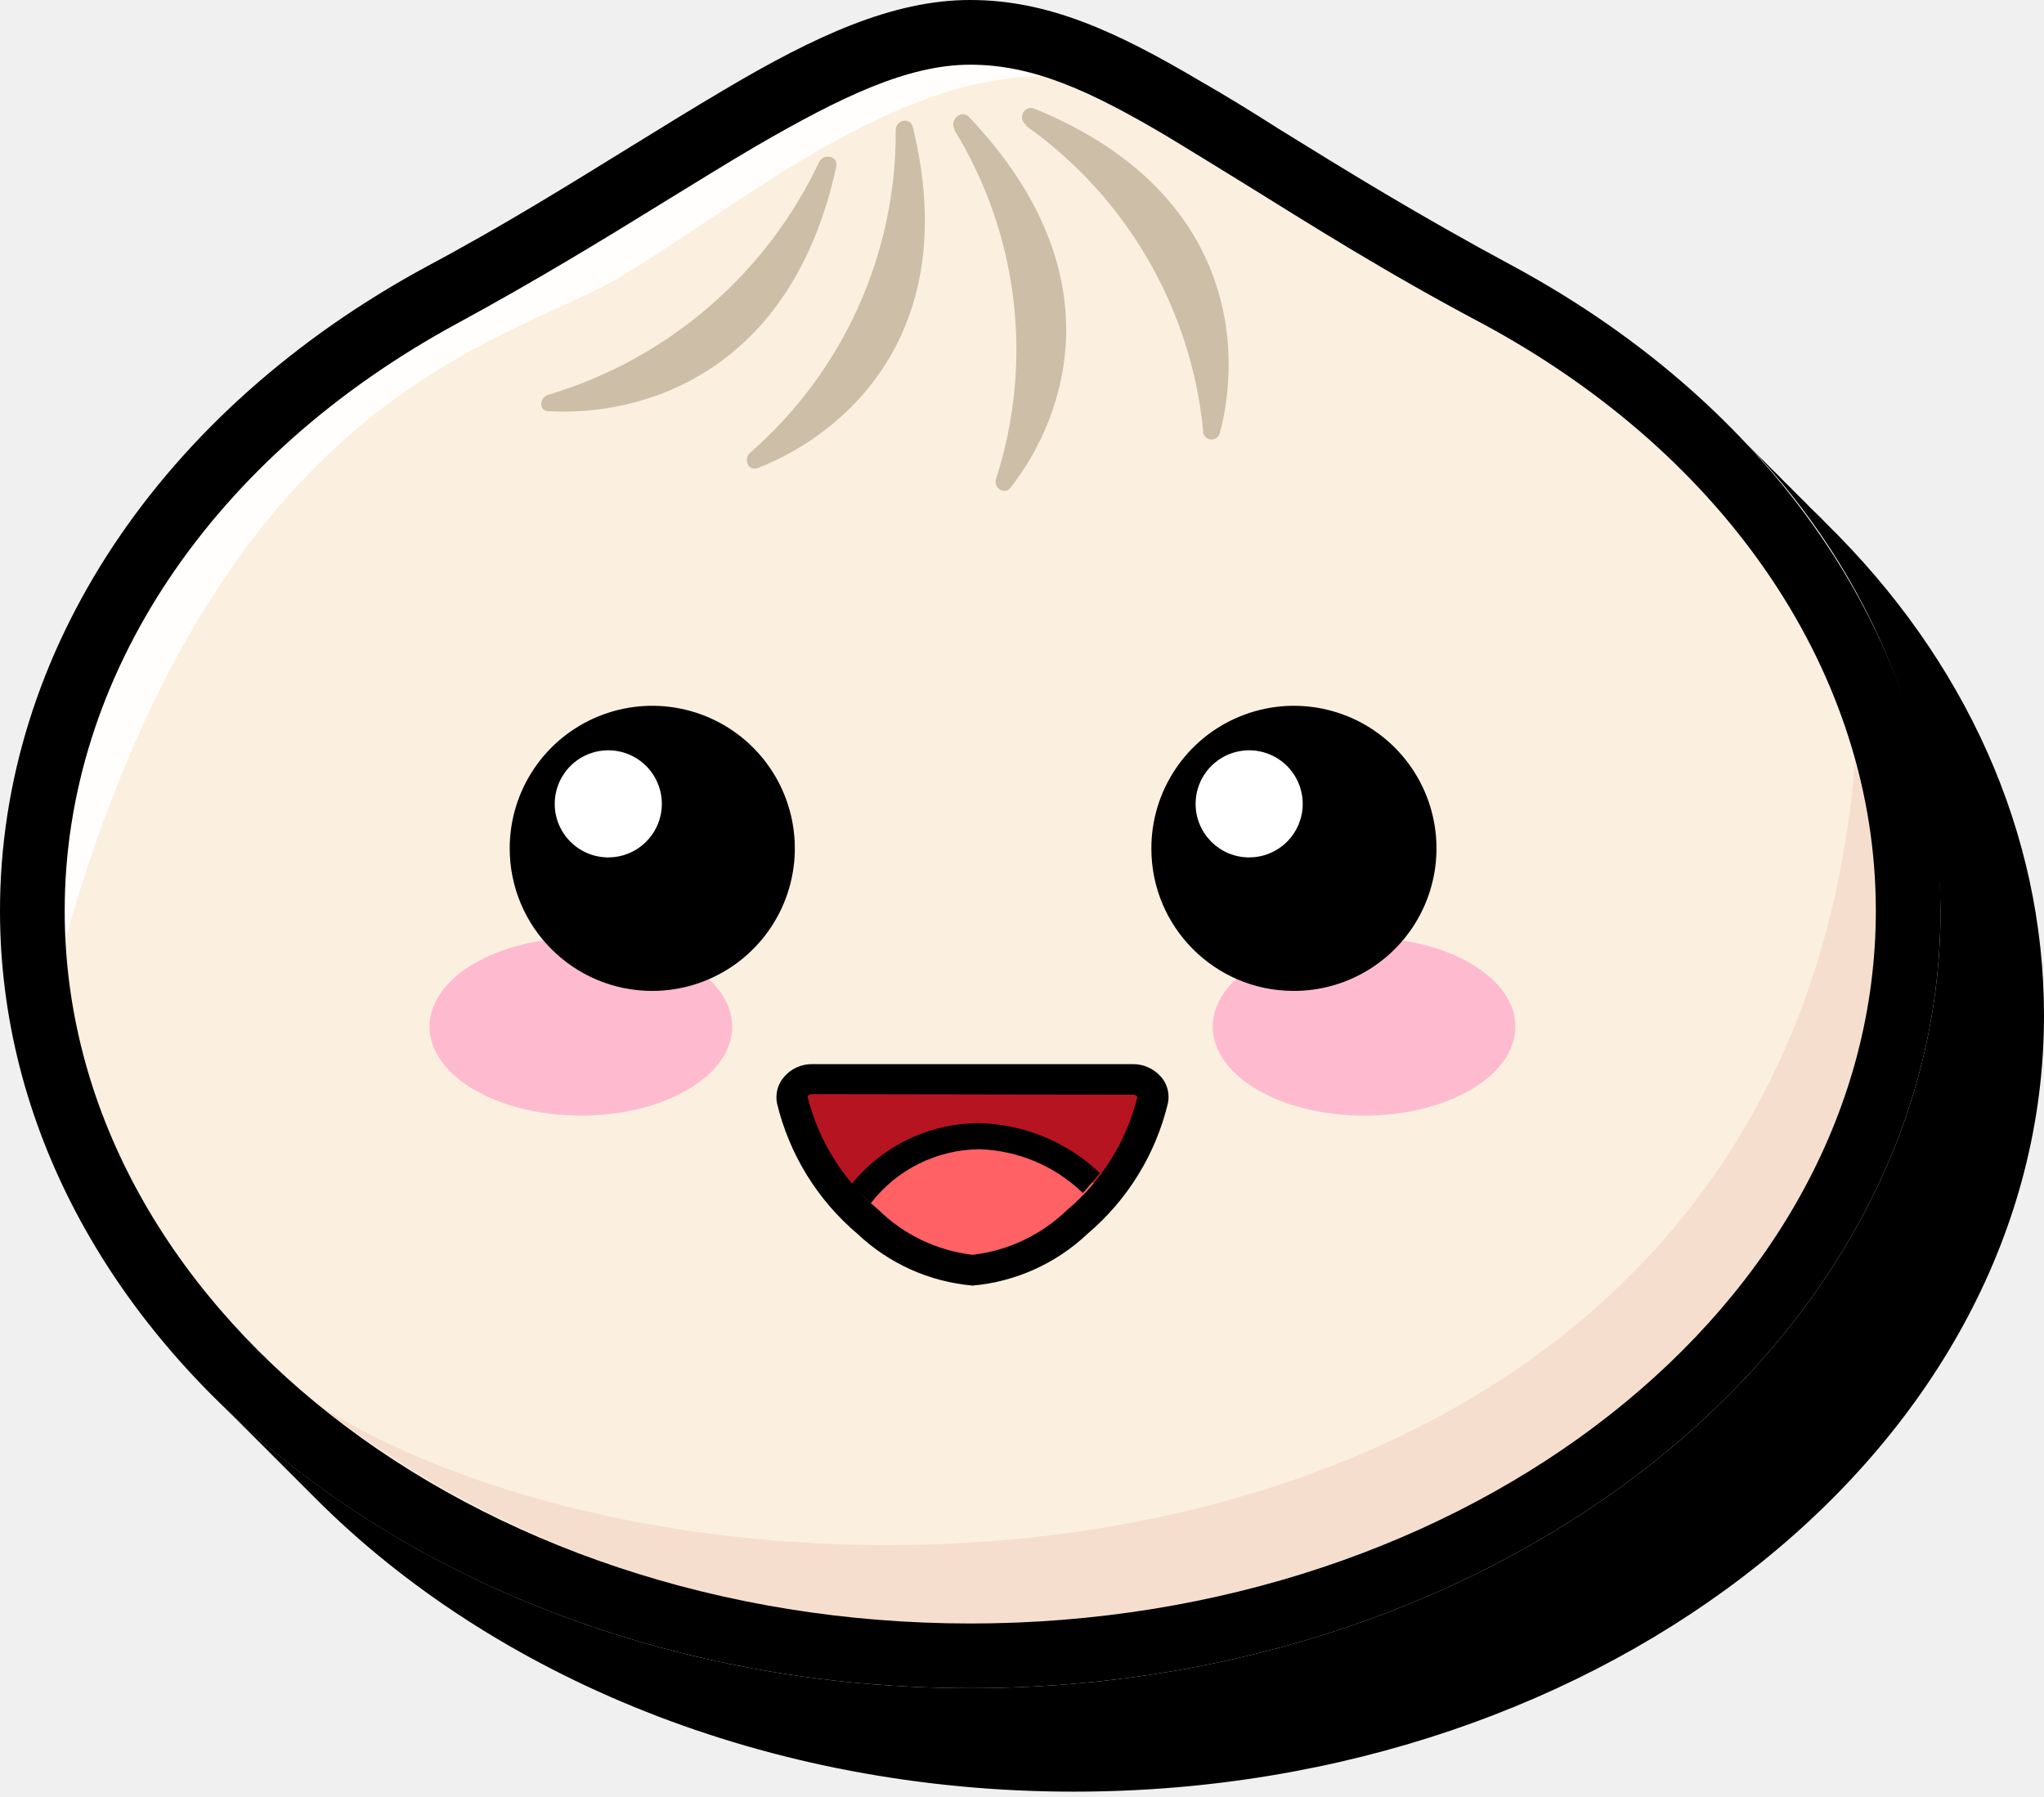
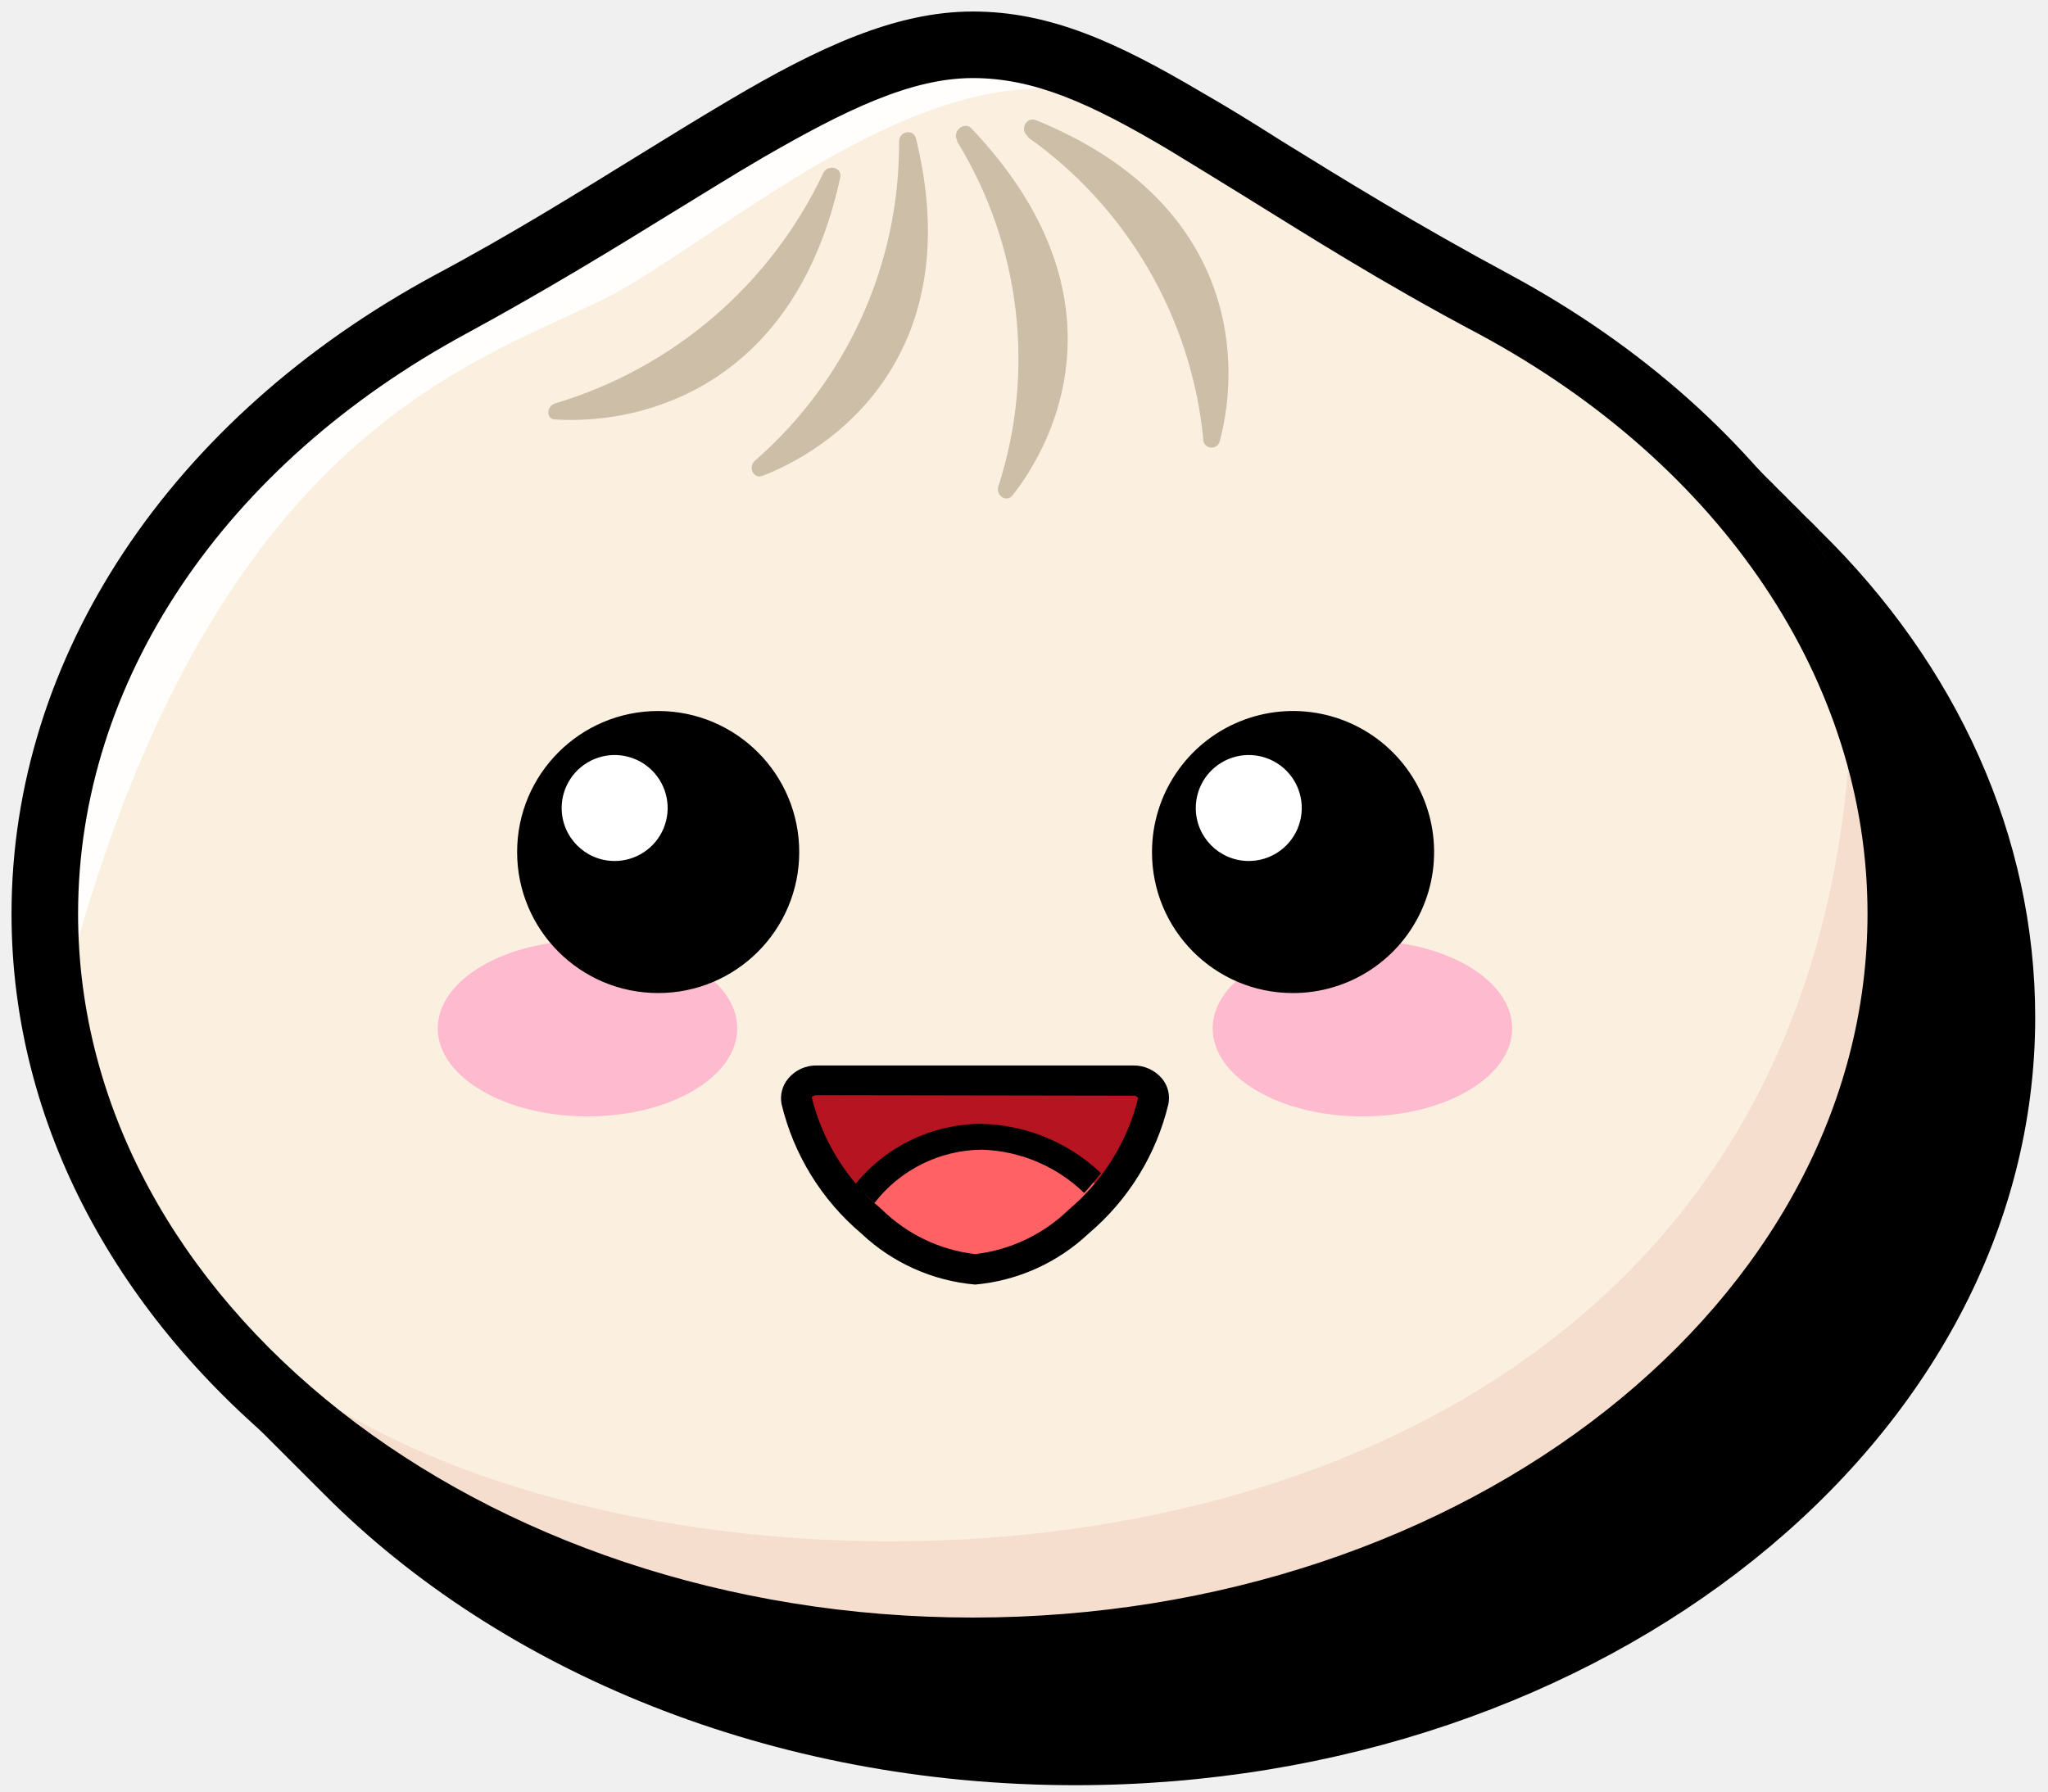
- <svg xmlns="http://www.w3.org/2000/svg" id="https://argxs.com" width="256px" height="225px" viewBox="0 0 256 225" version="1.1" preserveAspectRatio="xMidYMid">
-   <g>
-     <path d="M228.747,65.588 C228.229,65.037 227.678,64.486 227.127,63.968 C226.576,63.449 226.058,62.866 225.507,62.347 C224.956,61.829 224.437,61.246 223.887,60.727 C223.336,60.209 222.817,59.625 222.266,59.107 C221.715,58.588 221.197,58.005 220.646,57.487 C220.095,56.968 219.577,56.385 219.026,55.866 C218.475,55.348 217.956,54.765 217.406,54.246 C233.479,70.043 242.687,91.532 243.038,114.066 C243.038,167.761 188.533,211.443 121.519,211.443 C83.994,211.443 50.422,197.736 28.095,176.251 L29.715,177.871 L31.336,179.492 L32.956,181.112 L34.576,182.732 L36.196,184.352 L37.817,185.973 L39.437,187.593 C61.732,209.985 96.049,224.405 134.481,224.405 C201.495,224.405 256,180.723 256,127.19 C256,104.312 246.149,82.633 228.747,65.588 Z" fill="#000" />
-     <g>
-       <path d="M234.937,114.066 C234.937,163.354 184.158,203.309 121.519,203.309 C58.88,203.309 8.101,163.354 8.101,114.066 C8.101,83.508 27.544,56.514 57.422,40.506 C87.299,24.498 105.9,8.101 121.519,8.101 C137.138,8.101 150.489,21.485 185.616,40.506 C215.494,56.514 234.937,83.508 234.937,114.066 Z" fill="#FBF0DF" />
-       <path d="M234.937,114.066 C234.921,107.734 234.049,101.434 232.344,95.336 C223.498,203.245 91.868,208.429 40.117,176.154 C63.381,194.185 92.089,203.762 121.519,203.309 C184.061,203.309 234.937,163.289 234.937,114.066 Z" fill="#F6DECE" />
-       <path d="M77.869,34.576 C92.354,25.892 111.603,9.592 130.528,9.559 C127.616,8.618 124.579,8.127 121.519,8.101 C113.677,8.101 105.316,12.152 94.785,18.244 C91.123,20.383 87.332,22.748 83.313,25.211 C75.763,29.877 67.111,35.159 57.389,40.442 C26.54,57.13 8.101,84.642 8.101,114.066 C8.101,115.362 8.101,116.658 8.101,117.922 C27.739,48.543 63.417,43.261 77.869,34.576 Z" fill="#FFFEFC" />
-       <path d="M112.186,16.3 C112.278,31.783 105.617,46.538 93.942,56.709 C93.035,57.519 93.748,59.074 94.914,58.621 C105.835,54.376 120.579,41.673 114.357,16.041 C114.098,14.582 112.186,14.971 112.186,16.3 Z M119.542,16.3 C127.566,29.392 129.472,45.335 124.759,59.949 C124.371,61.084 125.764,62.056 126.542,61.116 C133.638,52.043 139.828,34.025 121.292,14.582 C120.352,13.74 118.894,15.036 119.542,16.17 L119.542,16.3 Z M128.486,15.749 C141.049,24.643 149.145,38.542 150.684,53.857 C150.615,54.424 151.004,54.944 151.567,55.039 C152.13,55.135 152.668,54.771 152.79,54.214 C155.771,42.904 154.086,23.623 129.555,13.61 C128.259,13.092 127.417,14.842 128.486,15.619 L128.486,15.749 Z M68.666,49.45 C83.604,44.987 95.94,34.384 102.594,20.286 C103.178,19.119 105.025,19.573 104.733,20.869 C99.127,46.793 80.365,52.205 68.699,51.492 C67.467,51.524 67.5,49.807 68.666,49.45 Z" fill="#CCBEA7" />
-       <path d="M121.519,211.443 C54.505,211.443 0,167.761 0,114.066 C0,81.661 20.026,51.427 53.566,33.312 C63.287,28.128 71.615,22.91 79.036,18.341 C83.119,15.814 86.975,13.448 90.702,11.245 C102.076,4.504 111.797,0 121.519,0 C131.241,0 139.731,3.889 150.359,10.175 C153.6,12.022 156.841,14.031 160.308,16.235 C168.377,21.225 177.483,26.864 189.472,33.312 C223.012,51.427 243.038,81.628 243.038,114.066 C243.038,167.761 188.533,211.443 121.519,211.443 Z M121.519,8.101 C113.677,8.101 105.316,12.152 94.785,18.244 C91.123,20.383 87.332,22.748 83.313,25.211 C75.763,29.877 67.111,35.159 57.389,40.442 C26.54,57.13 8.101,84.642 8.101,114.066 C8.101,163.289 58.977,203.342 121.519,203.342 C184.061,203.342 234.937,163.289 234.937,114.066 C234.937,84.642 216.498,57.13 185.616,40.506 C173.367,34.025 163.808,27.933 156.063,23.137 C152.531,20.966 149.29,18.957 146.341,17.175 C136.523,11.342 129.361,8.101 121.519,8.101 Z" fill="#000" />
-     </g>
-     <g transform="translate(97.24188, 133.2798)">
-       <path d="M47.123,4.442 C45.667,10.404 42.353,15.749 37.66,19.705 C34.137,23.12 29.576,25.264 24.698,25.797 C19.674,25.348 14.953,23.199 11.315,19.705 C6.67,15.73 3.403,10.387 1.982,4.442 C1.887,3.726 2.128,3.007 2.635,2.494 C3.142,1.98 3.858,1.73 4.575,1.817 L44.563,1.817 C45.274,1.741 45.98,1.996 46.48,2.508 C46.979,3.02 47.216,3.733 47.123,4.442 L47.123,4.442 Z" fill="#B71422" />
-       <path d="M11.315,19.964 C14.946,23.46 19.65,25.63 24.666,26.121 C29.671,25.622 34.362,23.454 37.984,19.964 C39.143,18.884 40.226,17.725 41.225,16.496 C37.19,11.919 31.445,9.211 25.346,9.011 C18.793,9.166 12.734,12.534 9.144,18.019 C9.889,18.7 10.537,19.348 11.315,19.964 Z" fill="#FF6164" />
-       <path d="M11.834,17.404 C15.089,13.196 20.092,10.713 25.411,10.663 C30.264,10.807 34.888,12.76 38.373,16.14 C39.119,15.33 39.832,14.487 40.512,13.645 C36.39,9.719 30.941,7.486 25.249,7.391 C19.09,7.444 13.277,10.249 9.403,15.038 C10.169,15.871 10.981,16.66 11.834,17.404 L11.834,17.404 Z" fill="#000" />
-       <path d="M24.569,27.741 C19.169,27.268 14.087,24.984 10.149,21.26 C5.132,17.017 1.602,11.284 0.071,4.895 C-0.152,3.743 0.158,2.553 0.913,1.655 C1.813,0.568 3.165,-0.042 4.575,0.002 L44.563,0.002 C45.97,-0.027 47.316,0.58 48.224,1.655 C48.973,2.556 49.271,3.748 49.035,4.895 L49.035,4.895 C47.503,11.284 43.973,17.017 38.957,21.26 C35.026,24.977 29.957,27.261 24.569,27.741 L24.569,27.741 Z M4.575,3.761 C4.056,3.761 3.927,3.988 3.894,4.053 C5.264,9.593 8.363,14.553 12.741,18.214 C15.942,21.368 20.105,23.364 24.569,23.885 C29.021,23.37 33.179,21.399 36.397,18.279 C40.761,14.612 43.848,9.653 45.211,4.118 C45.067,3.906 44.816,3.794 44.563,3.826 L4.575,3.761 Z" fill="#000" />
-     </g>
-     <g transform="translate(53.79241, 88.40052)">
-       <ellipse fill="#FEBBD0" cx="117.047" cy="40.183" rx="18.957" ry="11.147" />
-       <ellipse fill="#FEBBD0" cx="18.957" cy="40.183" rx="18.957" ry="11.147" />
-       <path d="M27.868,35.711 C35.093,35.724 41.614,31.382 44.387,24.711 C47.161,18.04 45.642,10.355 40.538,5.242 C35.434,0.128 27.751,-1.405 21.075,1.357 C14.399,4.118 10.046,10.631 10.046,17.856 C10.046,27.704 18.02,35.693 27.868,35.711 L27.868,35.711 Z M108.136,35.711 C115.369,35.763 121.919,31.447 124.724,24.779 C127.528,18.111 126.033,10.41 120.937,5.277 C115.841,0.143 108.151,-1.408 101.463,1.348 C94.775,4.103 90.41,10.622 90.41,17.856 C90.392,27.674 98.318,35.657 108.136,35.711 L108.136,35.711 Z" fill="#000" />
-       <path d="M22.359,18.99 C25.075,19.003 27.531,17.377 28.58,14.872 C29.628,12.366 29.062,9.476 27.147,7.55 C25.231,5.625 22.343,5.045 19.832,6.082 C17.322,7.118 15.684,9.566 15.684,12.282 C15.684,15.974 18.668,18.972 22.359,18.99 Z M102.627,18.99 C105.343,19.003 107.799,17.377 108.847,14.872 C109.896,12.366 109.33,9.476 107.414,7.55 C105.498,5.625 102.61,5.045 100.1,6.082 C97.589,7.118 95.951,9.566 95.951,12.282 C95.951,15.949 98.895,18.937 102.562,18.99 L102.627,18.99 Z" fill="#FFF" />
-     </g>
-   </g>
+ <svg xmlns="http://www.w3.org/2000/svg" id="https://argxs.dev" fill="#000" width="1120" height="980" viewBox="0 0 80 70">
+   <path d="M71.09,20.74c-.16-.17-.33-.34-.5-.5s-.33-.34-.5-.5-.33-.34-.5-.5-.33-.34-.5-.5-.33-.34-.5-.5-.33-.34-.5-.5-.33-.34-.5-.5A26.46,26.46,0,0,1,75.5,35.7c0,16.57-16.82,30.05-37.5,30.05-11.58,0-21.94-4.23-28.83-10.86l.5.5.5.5.5.5.5.5.5.5.5.5.5.5C19.55,65.3,30.14,69.75,42,69.75c20.68,0,37.5-13.48,37.5-30C79.5,32.69,76.46,26,71.09,20.74Z" />
+   <path fill="#FBF0DF" d="M73,35.7c0,15.21-15.67,27.54-35,27.54S3,50.91,3,35.7C3,26.27,9,17.94,18.22,13S33.18,3,38,3s8.94,4.13,19.78,10C67,17.94,73,26.27,73,35.7Z" />
+   <path fill="#F6DECE" d="M73,35.7a21.67,21.67,0,0,0-.8-5.78c-2.73,33.3-43.35,34.9-59.32,24.94A40,40,0,0,0,38,63.24C57.3,63.24,73,50.89,73,35.7Z" />
+   <path fill="#FFFEFC" d="M24.53,11.17C29,8.49,34.94,3.46,40.78,3.45A9.29,9.29,0,0,0,38,3c-2.42,0-5,1.25-8.25,3.13-1.13.66-2.3,1.39-3.54,2.15-2.33,1.44-5,3.07-8,4.7C8.69,18.13,3,26.62,3,35.7c0,.4,0,.8,0,1.19C9.06,15.48,20.07,13.85,24.53,11.17Z" />
+   <path fill="#CCBEA7" d="M35.12,5.53A16.41,16.41,0,0,1,29.49,18c-.28.25-.06.73.3.59,3.37-1.31,7.92-5.23,6-13.14C35.71,5,35.12,5.12,35.12,5.53Zm2.27,0A16.24,16.24,0,0,1,39,19c-.12.35.31.65.55.36C41.74,16.56,43.65,11,37.93,5,37.64,4.74,37.19,5.14,37.39,5.49Zm2.76-.17A16.42,16.42,0,0,1,47,17.12a.33.33,0,0,0,.65.11c.92-3.49.4-9.44-7.17-12.53C40.08,4.54,39.82,5.08,40.15,5.32ZM21.69,15.76a16.94,16.94,0,0,0,10.47-9c.18-.36.75-.22.66.18-1.73,8-7.52,9.67-11.12,9.45C21.32,16.4,21.33,15.87,21.69,15.76Z" />
+   <path stroke="#000" stroke-width=".1" d="M38,65.75C17.32,65.75.5,52.27.5,35.7c0-10,6.18-19.33,16.53-24.92,3-1.6,5.57-3.21,7.86-4.62,1.26-.78,2.45-1.51,3.6-2.19C32,1.89,35,.5,38,.5s5.62,1.2,8.9,3.14c1,.57,2,1.19,3.07,1.87,2.49,1.54,5.3,3.28,9,5.27C69.32,16.37,75.5,25.69,75.5,35.7,75.5,52.27,58.68,65.75,38,65.75ZM38,3c-2.42,0-5,1.25-8.25,3.13-1.13.66-2.3,1.39-3.54,2.15-2.33,1.44-5,3.07-8,4.7C8.69,18.13,3,26.62,3,35.7,3,50.89,18.7,63.25,38,63.25S73,50.89,73,35.7C73,26.62,67.31,18.13,57.78,13,54,11,51.05,9.12,48.66,7.64c-1.09-.67-2.09-1.29-3-1.84C42.63,4,40.42,3,38,3Z" />
+   <path fill="#B71422" d="M45.05,43a8.93,8.93,0,0,1-2.92,4.71,6.81,6.81,0,0,1-4,1.88A6.84,6.84,0,0,1,34,47.71,8.93,8.93,0,0,1,31.12,43a.72.72,0,0,1,.8-.81H44.26A.72.72,0,0,1,45.05,43Z" />
+   <path fill="#FF6164" d="M34,47.79a6.91,6.91,0,0,0,4.12,1.9,6.91,6.91,0,0,0,4.11-1.9,10.63,10.63,0,0,0,1-1.07,6.83,6.83,0,0,0-4.9-2.31,6.15,6.15,0,0,0-5,2.78C33.56,47.4,33.76,47.6,34,47.79Z" />
+   <path d="M34.16,47a5.36,5.36,0,0,1,4.19-2.08,6,6,0,0,1,4,1.69c.23-.25.45-.51.66-.77a7,7,0,0,0-4.71-1.93,6.36,6.36,0,0,0-4.89,2.36A9.53,9.53,0,0,0,34.16,47Z" />
+   <path d="M38.09,50.19a7.42,7.42,0,0,1-4.45-2,9.52,9.52,0,0,1-3.11-5.05,1.2,1.2,0,0,1,.26-1,1.41,1.41,0,0,1,1.13-.51H44.26a1.44,1.44,0,0,1,1.13.51,1.19,1.19,0,0,1,.25,1h0a9.52,9.52,0,0,1-3.11,5.05A7.42,7.42,0,0,1,38.09,50.19Zm-6.17-7.4c-.16,0-.2.07-.21.09a8.29,8.29,0,0,0,2.73,4.37A6.23,6.23,0,0,0,38.09,49a6.28,6.28,0,0,0,3.65-1.73,8.3,8.3,0,0,0,2.72-4.37.21.21,0,0,0-.2-.09Z" />
+   <ellipse fill="#FEBBD0" cx="53.22" cy="40.18" rx="5.85" ry="3.44" />
+   <ellipse fill="#FEBBD0" cx="22.95" cy="40.18" rx="5.85" ry="3.44" />
+   <path d="M25.7,38.8a5.51,5.51,0,1,0-5.5-5.51A5.51,5.51,0,0,0,25.7,38.8Zm24.77,0A5.51,5.51,0,1,0,45,33.29,5.5,5.5,0,0,0,50.47,38.8Z" />
+   <path fill="#FFF" d="M24,33.64a2.07,2.07,0,1,0-2.06-2.07A2.07,2.07,0,0,0,24,33.64Zm24.77,0a2.07,2.07,0,1,0-2.06-2.07A2.07,2.07,0,0,0,48.75,33.64Z" />
</svg>
